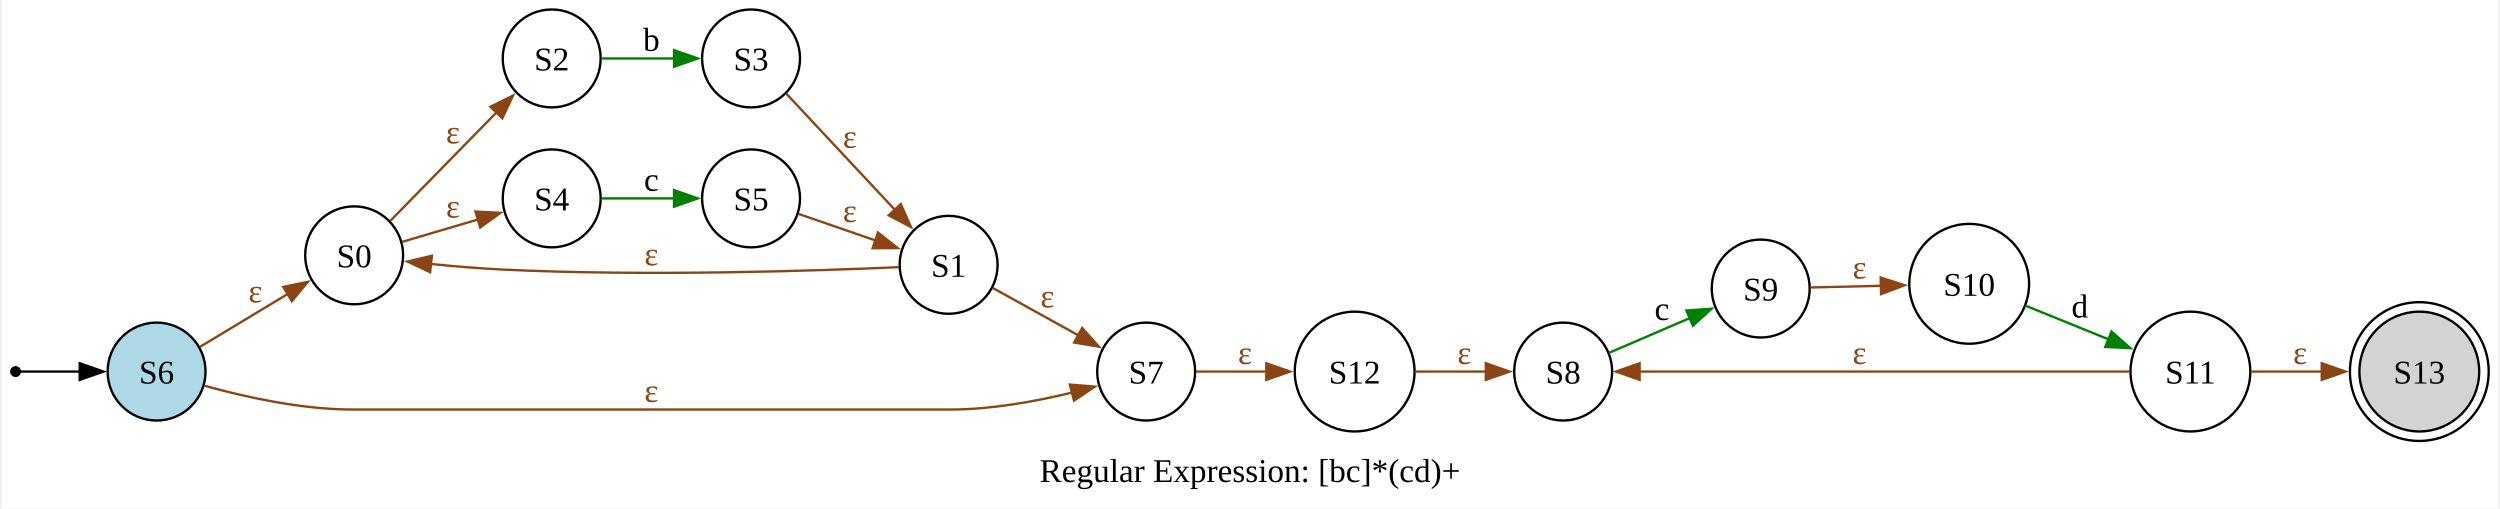
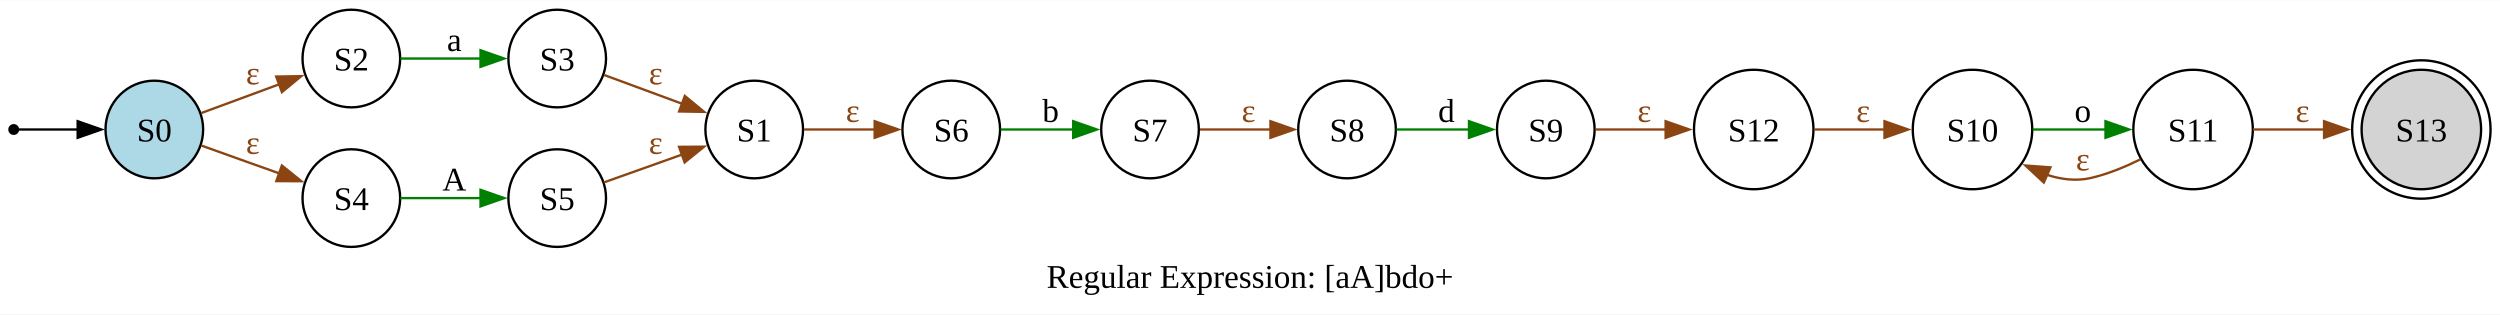
- <svg xmlns="http://www.w3.org/2000/svg" width="1052pt" height="214pt" viewBox="0.00 0.00 1052.38 214.39">
-   <g id="graph0" class="graph" transform="scale(1 1) rotate(0) translate(4 210.39)">
-     <polygon fill="white" stroke="none" points="-4,4 -4,-210.39 1048.38,-210.39 1048.38,4 -4,4" />
-     <text text-anchor="middle" x="522.19" y="-7.2" font-family="Times New Roman,serif" font-size="14.00">Regular Expression: [bc]*(cd)+</text>
+ <svg xmlns="http://www.w3.org/2000/svg" width="1057pt" height="133pt" viewBox="0.00 0.00 1056.88 132.79">
+   <g id="graph0" class="graph" transform="scale(1 1) rotate(0) translate(4 128.79)">
+     <polygon fill="white" stroke="none" points="-4,4 -4,-128.79 1052.88,-128.79 1052.88,4 -4,4" />
+     <text text-anchor="middle" x="524.44" y="-7.2" font-family="Times New Roman,serif" font-size="14.00">Regular Expression: [aA]bdo+</text>
    <g id="node1" class="node">
-       <ellipse fill="none" stroke="black" cx="144.53" cy="-102.75" rx="20.64" ry="20.64" />
-       <text text-anchor="middle" x="144.53" y="-97.7" font-family="Times New Roman,serif" font-size="14.00">S0</text>
+       <ellipse fill="black" stroke="black" cx="1.8" cy="-74.14" rx="1.8" ry="1.8" />
+     </g>
+     <g id="node2" class="node">
+       <ellipse fill="lightblue" stroke="black" cx="61.24" cy="-74.14" rx="20.64" ry="20.64" />
+       <text text-anchor="middle" x="61.24" y="-69.09" font-family="Times New Roman,serif" font-size="14.00">S0</text>
+     </g>
+     <g id="edge1" class="edge">
+       <path fill="none" stroke="black" d="M3.8,-74.14C7.06,-74.14 17.86,-74.14 29.15,-74.14" />
+       <polygon fill="black" stroke="black" points="28.83,-77.64 38.83,-74.14 28.83,-70.64 28.83,-77.64" />
+     </g>
+     <g id="node4" class="node">
+       <ellipse fill="none" stroke="black" cx="144.53" cy="-104.14" rx="20.64" ry="20.64" />
+       <text text-anchor="middle" x="144.53" y="-99.09" font-family="Times New Roman,serif" font-size="14.00">S2</text>
+     </g>
+     <g id="edge3" class="edge">
+       <path fill="none" stroke="saddlebrown" d="M81.1,-81.1C90.94,-84.74 103.22,-89.27 114.27,-93.34" />
+       <polygon fill="saddlebrown" stroke="saddlebrown" points="112.76,-96.52 123.36,-96.7 115.19,-89.95 112.76,-96.52" />
+       <text text-anchor="middle" x="102.89" y="-93.24" font-family="Times New Roman,serif" font-size="14.00" fill="saddlebrown">ε</text>
+     </g>
+     <g id="node6" class="node">
+       <ellipse fill="none" stroke="black" cx="144.53" cy="-45.14" rx="20.64" ry="20.64" />
+       <text text-anchor="middle" x="144.53" y="-40.09" font-family="Times New Roman,serif" font-size="14.00">S4</text>
+     </g>
+     <g id="edge2" class="edge">
+       <path fill="none" stroke="saddlebrown" d="M81,-67.4C87.03,-65.24 93.74,-62.84 99.89,-60.64 104.49,-59 109.36,-57.27 114.12,-55.57" />
+       <polygon fill="saddlebrown" stroke="saddlebrown" points="115.16,-58.92 123.41,-52.27 112.81,-52.32 115.16,-58.92" />
+       <text text-anchor="middle" x="102.89" y="-63.84" font-family="Times New Roman,serif" font-size="14.00" fill="saddlebrown">ε</text>
    </g>
    <g id="node3" class="node">
-       <ellipse fill="none" stroke="black" cx="227.81" cy="-185.75" rx="20.64" ry="20.64" />
-       <text text-anchor="middle" x="227.81" y="-180.7" font-family="Times New Roman,serif" font-size="14.00">S2</text>
+       <ellipse fill="none" stroke="black" cx="314.85" cy="-74.14" rx="20.64" ry="20.64" />
+       <text text-anchor="middle" x="314.85" y="-69.09" font-family="Times New Roman,serif" font-size="14.00">S1</text>
    </g>
-     <g id="edge3" class="edge">
-       <path fill="none" stroke="saddlebrown" d="M159.69,-117.21C172.08,-129.86 190.3,-148.47 204.63,-163.1" />
-       <polygon fill="saddlebrown" stroke="saddlebrown" points="201.99,-165.4 211.49,-170.1 206.99,-160.5 201.99,-165.4" />
-       <text text-anchor="middle" x="186.17" y="-149.94" font-family="Times New Roman,serif" font-size="14.00" fill="saddlebrown">ε</text>
+     <g id="node8" class="node">
+       <ellipse fill="none" stroke="black" cx="398.14" cy="-74.14" rx="20.64" ry="20.64" />
+       <text text-anchor="middle" x="398.14" y="-69.09" font-family="Times New Roman,serif" font-size="14.00">S6</text>
+     </g>
+     <g id="edge4" class="edge">
+       <path fill="none" stroke="saddlebrown" d="M335.94,-74.14C345,-74.14 355.9,-74.14 365.98,-74.14" />
+       <polygon fill="saddlebrown" stroke="saddlebrown" points="365.76,-77.64 375.76,-74.14 365.76,-70.64 365.76,-77.64" />
+       <text text-anchor="middle" x="356.49" y="-77.34" font-family="Times New Roman,serif" font-size="14.00" fill="saddlebrown">ε</text>
    </g>
    <g id="node5" class="node">
-       <ellipse fill="none" stroke="black" cx="227.81" cy="-126.75" rx="20.64" ry="20.64" />
-       <text text-anchor="middle" x="227.81" y="-121.7" font-family="Times New Roman,serif" font-size="14.00">S4</text>
-     </g>
-     <g id="edge2" class="edge">
-       <path fill="none" stroke="saddlebrown" d="M164.79,-108.44C174.31,-111.25 186.01,-114.7 196.68,-117.85" />
-       <polygon fill="saddlebrown" stroke="saddlebrown" points="195.66,-121.2 206.24,-120.67 197.64,-114.49 195.66,-121.2" />
-       <text text-anchor="middle" x="186.17" y="-118.67" font-family="Times New Roman,serif" font-size="14.00" fill="saddlebrown">ε</text>
-     </g>
-     <g id="node2" class="node">
-       <ellipse fill="none" stroke="black" cx="395.14" cy="-98.75" rx="20.64" ry="20.64" />
-       <text text-anchor="middle" x="395.14" y="-93.7" font-family="Times New Roman,serif" font-size="14.00">S1</text>
-     </g>
-     <g id="edge4" class="edge">
-       <path fill="none" stroke="saddlebrown" d="M374.2,-97.76C340,-96.24 267.96,-93.8 207.17,-96.75 197.25,-97.23 186.45,-98.15 176.71,-99.12" />
-       <polygon fill="saddlebrown" stroke="saddlebrown" points="176.56,-95.62 166.99,-100.15 177.3,-102.58 176.56,-95.62" />
-       <text text-anchor="middle" x="269.83" y="-98.56" font-family="Times New Roman,serif" font-size="14.00" fill="saddlebrown">ε</text>
-     </g>
-     <g id="node8" class="node">
-       <ellipse fill="none" stroke="black" cx="478.42" cy="-53.75" rx="20.64" ry="20.64" />
-       <text text-anchor="middle" x="478.42" y="-48.7" font-family="Times New Roman,serif" font-size="14.00">S7</text>
+       <ellipse fill="none" stroke="black" cx="231.56" cy="-104.14" rx="20.64" ry="20.64" />
+       <text text-anchor="middle" x="231.56" y="-99.09" font-family="Times New Roman,serif" font-size="14.00">S3</text>
    </g>
    <g id="edge5" class="edge">
-       <path fill="none" stroke="saddlebrown" d="M413.77,-88.98C424.32,-83.15 437.95,-75.6 449.88,-68.99" />
-       <polygon fill="saddlebrown" stroke="saddlebrown" points="451.44,-72.13 458.49,-64.23 448.05,-66.01 451.44,-72.13" />
-       <text text-anchor="middle" x="436.78" y="-80.8" font-family="Times New Roman,serif" font-size="14.00" fill="saddlebrown">ε</text>
-     </g>
-     <g id="node4" class="node">
-       <ellipse fill="none" stroke="black" cx="311.85" cy="-185.75" rx="20.64" ry="20.64" />
-       <text text-anchor="middle" x="311.85" y="-180.7" font-family="Times New Roman,serif" font-size="14.00">S3</text>
+       <path fill="none" stroke="green" d="M165.25,-104.14C175.37,-104.14 187.95,-104.14 199.35,-104.14" />
+       <polygon fill="green" stroke="green" points="199.14,-107.64 209.14,-104.14 199.14,-100.64 199.14,-107.64" />
+       <text text-anchor="middle" x="188.05" y="-107.34" font-family="Times New Roman,serif" font-size="14.00">a</text>
    </g>
    <g id="edge6" class="edge">
-       <path fill="none" stroke="green" d="M248.67,-185.75C257.98,-185.75 269.28,-185.75 279.68,-185.75" />
-       <polygon fill="green" stroke="green" points="279.38,-189.25 289.38,-185.75 279.38,-182.25 279.38,-189.25" />
-       <text text-anchor="middle" x="269.83" y="-188.95" font-family="Times New Roman,serif" font-size="14.00">b</text>
+       <path fill="none" stroke="saddlebrown" d="M251.42,-97.18C261.27,-93.55 273.54,-89.02 284.59,-84.94" />
+       <polygon fill="saddlebrown" stroke="saddlebrown" points="285.51,-88.33 293.68,-81.59 283.09,-81.77 285.51,-88.33" />
+       <text text-anchor="middle" x="273.21" y="-93.24" font-family="Times New Roman,serif" font-size="14.00" fill="saddlebrown">ε</text>
+     </g>
+     <g id="node7" class="node">
+       <ellipse fill="none" stroke="black" cx="231.56" cy="-45.14" rx="20.64" ry="20.64" />
+       <text text-anchor="middle" x="231.56" y="-40.09" font-family="Times New Roman,serif" font-size="14.00">S5</text>
    </g>
    <g id="edge7" class="edge">
-       <path fill="none" stroke="saddlebrown" d="M326.64,-170.99C339.25,-157.49 358.11,-137.31 372.69,-121.71" />
-       <polygon fill="saddlebrown" stroke="saddlebrown" points="374.98,-124.38 379.25,-114.69 369.86,-119.6 374.98,-124.38" />
-       <text text-anchor="middle" x="353.49" y="-148.06" font-family="Times New Roman,serif" font-size="14.00" fill="saddlebrown">ε</text>
-     </g>
-     <g id="node6" class="node">
-       <ellipse fill="none" stroke="black" cx="311.85" cy="-126.75" rx="20.64" ry="20.64" />
-       <text text-anchor="middle" x="311.85" y="-121.7" font-family="Times New Roman,serif" font-size="14.00">S5</text>
+       <path fill="none" stroke="green" d="M165.25,-45.14C175.37,-45.14 187.95,-45.14 199.35,-45.14" />
+       <polygon fill="green" stroke="green" points="199.14,-48.64 209.14,-45.14 199.14,-41.64 199.14,-48.64" />
+       <text text-anchor="middle" x="188.05" y="-48.34" font-family="Times New Roman,serif" font-size="14.00">A</text>
    </g>
    <g id="edge8" class="edge">
-       <path fill="none" stroke="green" d="M248.67,-126.75C257.98,-126.75 269.28,-126.75 279.68,-126.75" />
-       <polygon fill="green" stroke="green" points="279.38,-130.25 289.38,-126.75 279.38,-123.25 279.38,-130.25" />
-       <text text-anchor="middle" x="269.83" y="-129.95" font-family="Times New Roman,serif" font-size="14.00">c</text>
+       <path fill="none" stroke="saddlebrown" d="M251.26,-51.77C258.98,-54.51 268.03,-57.72 276.21,-60.64 278.9,-61.6 281.69,-62.6 284.49,-63.6" />
+       <polygon fill="saddlebrown" stroke="saddlebrown" points="283.07,-66.81 293.67,-66.89 285.43,-60.22 283.07,-66.81" />
+       <text text-anchor="middle" x="273.21" y="-63.84" font-family="Times New Roman,serif" font-size="14.00" fill="saddlebrown">ε</text>
+     </g>
+     <g id="node9" class="node">
+       <ellipse fill="none" stroke="black" cx="482.17" cy="-74.14" rx="20.64" ry="20.64" />
+       <text text-anchor="middle" x="482.17" y="-69.09" font-family="Times New Roman,serif" font-size="14.00">S7</text>
    </g>
    <g id="edge9" class="edge">
-       <path fill="none" stroke="saddlebrown" d="M331.7,-120.26C341.38,-116.92 353.4,-112.78 364.3,-109.03" />
-       <polygon fill="saddlebrown" stroke="saddlebrown" points="365.36,-112.36 373.67,-105.8 363.08,-105.75 365.36,-112.36" />
-       <text text-anchor="middle" x="353.49" y="-116.79" font-family="Times New Roman,serif" font-size="14.00" fill="saddlebrown">ε</text>
+       <path fill="none" stroke="green" d="M418.99,-74.14C428.3,-74.14 439.6,-74.14 450,-74.14" />
+       <polygon fill="green" stroke="green" points="449.7,-77.64 459.7,-74.14 449.7,-70.64 449.7,-77.64" />
+       <text text-anchor="middle" x="440.15" y="-77.34" font-family="Times New Roman,serif" font-size="14.00">b</text>
    </g>
-     <g id="node7" class="node">
-       <ellipse fill="lightblue" stroke="black" cx="61.24" cy="-53.75" rx="20.64" ry="20.64" />
-       <text text-anchor="middle" x="61.24" y="-48.7" font-family="Times New Roman,serif" font-size="14.00">S6</text>
+     <g id="node10" class="node">
+       <ellipse fill="none" stroke="black" cx="565.46" cy="-74.14" rx="20.64" ry="20.64" />
+       <text text-anchor="middle" x="565.46" y="-69.09" font-family="Times New Roman,serif" font-size="14.00">S8</text>
    </g>
    <g id="edge10" class="edge">
-       <path fill="none" stroke="saddlebrown" d="M79.48,-64.14C90.26,-70.64 104.37,-79.14 116.6,-86.51" />
-       <polygon fill="saddlebrown" stroke="saddlebrown" points="114.65,-89.43 125.02,-91.59 118.26,-83.43 114.65,-89.43" />
-       <text text-anchor="middle" x="102.89" y="-82.92" font-family="Times New Roman,serif" font-size="14.00" fill="saddlebrown">ε</text>
+       <path fill="none" stroke="saddlebrown" d="M503.27,-74.14C512.32,-74.14 523.22,-74.14 533.3,-74.14" />
+       <polygon fill="saddlebrown" stroke="saddlebrown" points="533.08,-77.64 543.08,-74.14 533.08,-70.64 533.08,-77.64" />
+       <text text-anchor="middle" x="523.82" y="-77.34" font-family="Times New Roman,serif" font-size="14.00" fill="saddlebrown">ε</text>
+     </g>
+     <g id="node11" class="node">
+       <ellipse fill="none" stroke="black" cx="649.49" cy="-74.14" rx="20.64" ry="20.64" />
+       <text text-anchor="middle" x="649.49" y="-69.09" font-family="Times New Roman,serif" font-size="14.00">S9</text>
    </g>
    <g id="edge11" class="edge">
-       <path fill="none" stroke="saddlebrown" d="M81.41,-47.79C97.76,-43.24 121.95,-37.75 143.53,-37.75 143.53,-37.75 143.53,-37.75 396.14,-37.75 413.33,-37.75 432.19,-41.24 447.41,-44.96" />
-       <polygon fill="saddlebrown" stroke="saddlebrown" points="446.23,-48.27 456.79,-47.41 448,-41.49 446.23,-48.27" />
-       <text text-anchor="middle" x="269.83" y="-40.95" font-family="Times New Roman,serif" font-size="14.00" fill="saddlebrown">ε</text>
+       <path fill="none" stroke="green" d="M586.32,-74.14C595.62,-74.14 606.92,-74.14 617.32,-74.14" />
+       <polygon fill="green" stroke="green" points="617.02,-77.64 627.02,-74.14 617.02,-70.64 617.02,-77.64" />
+       <text text-anchor="middle" x="607.48" y="-77.34" font-family="Times New Roman,serif" font-size="14.00">d</text>
+     </g>
+     <g id="node14" class="node">
+       <ellipse fill="none" stroke="black" cx="737.39" cy="-74.14" rx="25.25" ry="25.25" />
+       <text text-anchor="middle" x="737.39" y="-69.09" font-family="Times New Roman,serif" font-size="14.00">S12</text>
+     </g>
+     <g id="edge12" class="edge">
+       <path fill="none" stroke="saddlebrown" d="M670.42,-74.14C679.34,-74.14 690.16,-74.14 700.43,-74.14" />
+       <polygon fill="saddlebrown" stroke="saddlebrown" points="700.14,-77.64 710.14,-74.14 700.14,-70.64 700.14,-77.64" />
+       <text text-anchor="middle" x="691.14" y="-77.34" font-family="Times New Roman,serif" font-size="14.00" fill="saddlebrown">ε</text>
+     </g>
+     <g id="node12" class="node">
+       <ellipse fill="none" stroke="black" cx="829.88" cy="-74.14" rx="25.25" ry="25.25" />
+       <text text-anchor="middle" x="829.88" y="-69.09" font-family="Times New Roman,serif" font-size="14.00">S10</text>
    </g>
    <g id="node13" class="node">
-       <ellipse fill="none" stroke="black" cx="566.31" cy="-53.75" rx="25.25" ry="25.25" />
-       <text text-anchor="middle" x="566.31" y="-48.7" font-family="Times New Roman,serif" font-size="14.00">S12</text>
-     </g>
-     <g id="edge12" class="edge">
-       <path fill="none" stroke="saddlebrown" d="M499.34,-53.75C508.27,-53.75 519.09,-53.75 529.36,-53.75" />
-       <polygon fill="saddlebrown" stroke="saddlebrown" points="529.07,-57.25 539.07,-53.75 529.07,-50.25 529.07,-57.25" />
-       <text text-anchor="middle" x="520.07" y="-56.95" font-family="Times New Roman,serif" font-size="14.00" fill="saddlebrown">ε</text>
-     </g>
-     <g id="node9" class="node">
-       <ellipse fill="none" stroke="black" cx="654.21" cy="-53.75" rx="20.64" ry="20.64" />
-       <text text-anchor="middle" x="654.21" y="-48.7" font-family="Times New Roman,serif" font-size="14.00">S8</text>
-     </g>
-     <g id="node10" class="node">
-       <ellipse fill="none" stroke="black" cx="737.49" cy="-88.75" rx="20.64" ry="20.64" />
-       <text text-anchor="middle" x="737.49" y="-83.7" font-family="Times New Roman,serif" font-size="14.00">S9</text>
+       <ellipse fill="none" stroke="black" cx="923.13" cy="-74.14" rx="25.25" ry="25.25" />
+       <text text-anchor="middle" x="923.13" y="-69.09" font-family="Times New Roman,serif" font-size="14.00">S11</text>
    </g>
    <g id="edge13" class="edge">
-       <path fill="none" stroke="green" d="M673.65,-61.69C683.73,-66.03 696.44,-71.5 707.79,-76.39" />
-       <polygon fill="green" stroke="green" points="706.16,-79.5 716.73,-80.24 708.93,-73.07 706.16,-79.5" />
-       <text text-anchor="middle" x="695.85" y="-75.5" font-family="Times New Roman,serif" font-size="14.00">c</text>
-     </g>
-     <g id="node11" class="node">
-       <ellipse fill="none" stroke="black" cx="825.38" cy="-90.75" rx="25.25" ry="25.25" />
-       <text text-anchor="middle" x="825.38" y="-85.7" font-family="Times New Roman,serif" font-size="14.00">S10</text>
+       <path fill="none" stroke="green" d="M855.34,-74.14C864.85,-74.14 875.94,-74.14 886.32,-74.14" />
+       <polygon fill="green" stroke="green" points="886.1,-77.64 896.1,-74.14 886.1,-70.64 886.1,-77.64" />
+       <text text-anchor="middle" x="876.51" y="-77.34" font-family="Times New Roman,serif" font-size="14.00">o</text>
    </g>
    <g id="edge14" class="edge">
-       <path fill="none" stroke="saddlebrown" d="M758.41,-89.21C767.34,-89.42 778.16,-89.67 788.43,-89.91" />
-       <polygon fill="saddlebrown" stroke="saddlebrown" points="788.06,-93.4 798.14,-90.14 788.23,-86.41 788.06,-93.4" />
-       <text text-anchor="middle" x="779.14" y="-92.95" font-family="Times New Roman,serif" font-size="14.00" fill="saddlebrown">ε</text>
+       <path fill="none" stroke="saddlebrown" d="M900.9,-61.54C894.38,-58.31 887.03,-55.29 879.88,-53.64 873.71,-52.22 867.31,-53.04 861.26,-55.01" />
+       <polygon fill="saddlebrown" stroke="saddlebrown" points="860.03,-51.72 852.26,-58.92 862.83,-58.14 860.03,-51.72" />
+       <text text-anchor="middle" x="876.51" y="-56.84" font-family="Times New Roman,serif" font-size="14.00" fill="saddlebrown">ε</text>
    </g>
-     <g id="node12" class="node">
-       <ellipse fill="none" stroke="black" cx="918.63" cy="-53.75" rx="25.25" ry="25.25" />
-       <text text-anchor="middle" x="918.63" y="-48.7" font-family="Times New Roman,serif" font-size="14.00">S11</text>
+     <g id="node15" class="node">
+       <ellipse fill="lightgray" stroke="black" cx="1019.63" cy="-74.14" rx="25.25" ry="25.25" />
+       <ellipse fill="none" stroke="black" cx="1019.63" cy="-74.14" rx="29.25" ry="29.25" />
+       <text text-anchor="middle" x="1019.63" y="-69.09" font-family="Times New Roman,serif" font-size="14.00">S13</text>
    </g>
    <g id="edge15" class="edge">
-       <path fill="none" stroke="green" d="M848.94,-81.6C859.61,-77.28 872.56,-72.03 884.33,-67.25" />
-       <polygon fill="green" stroke="green" points="885.35,-70.62 893.3,-63.62 882.72,-64.13 885.35,-70.62" />
-       <text text-anchor="middle" x="872.01" y="-76.56" font-family="Times New Roman,serif" font-size="14.00">d</text>
+       <path fill="none" stroke="saddlebrown" d="M948.47,-74.14C957.69,-74.14 968.44,-74.14 978.72,-74.14" />
+       <polygon fill="saddlebrown" stroke="saddlebrown" points="978.5,-77.64 988.5,-74.14 978.5,-70.64 978.5,-77.64" />
+       <text text-anchor="middle" x="969.38" y="-77.34" font-family="Times New Roman,serif" font-size="14.00" fill="saddlebrown">ε</text>
    </g>
    <g id="edge16" class="edge">
-       <path fill="none" stroke="saddlebrown" d="M893.17,-53.75C845.24,-53.75 739.03,-53.75 686.24,-53.75" />
-       <polygon fill="saddlebrown" stroke="saddlebrown" points="686.44,-50.25 676.44,-53.75 686.44,-57.25 686.44,-50.25" />
-       <text text-anchor="middle" x="779.14" y="-56.95" font-family="Times New Roman,serif" font-size="14.00" fill="saddlebrown">ε</text>
-     </g>
-     <g id="node14" class="node">
-       <ellipse fill="lightgray" stroke="black" cx="1015.13" cy="-53.75" rx="25.25" ry="25.25" />
-       <ellipse fill="none" stroke="black" cx="1015.13" cy="-53.75" rx="29.25" ry="29.25" />
-       <text text-anchor="middle" x="1015.13" y="-48.7" font-family="Times New Roman,serif" font-size="14.00">S13</text>
-     </g>
-     <g id="edge17" class="edge">
-       <path fill="none" stroke="saddlebrown" d="M943.97,-53.75C953.19,-53.75 963.94,-53.75 974.22,-53.75" />
-       <polygon fill="saddlebrown" stroke="saddlebrown" points="974,-57.25 984,-53.75 974,-50.25 974,-57.25" />
-       <text text-anchor="middle" x="964.88" y="-56.95" font-family="Times New Roman,serif" font-size="14.00" fill="saddlebrown">ε</text>
-     </g>
-     <g id="edge18" class="edge">
-       <path fill="none" stroke="saddlebrown" d="M591.7,-53.75C601.01,-53.75 611.76,-53.75 621.64,-53.75" />
-       <polygon fill="saddlebrown" stroke="saddlebrown" points="621.6,-57.25 631.6,-53.75 621.6,-50.25 621.6,-57.25" />
-       <text text-anchor="middle" x="612.56" y="-56.95" font-family="Times New Roman,serif" font-size="14.00" fill="saddlebrown">ε</text>
-     </g>
-     <g id="node15" class="node">
-       <ellipse fill="black" stroke="black" cx="1.8" cy="-53.75" rx="1.8" ry="1.8" />
-     </g>
-     <g id="edge1" class="edge">
-       <path fill="none" stroke="black" d="M3.8,-53.75C7.06,-53.75 17.86,-53.75 29.15,-53.75" />
-       <polygon fill="black" stroke="black" points="28.83,-57.25 38.83,-53.75 28.83,-50.25 28.83,-57.25" />
+       <path fill="none" stroke="saddlebrown" d="M763.12,-74.14C772.29,-74.14 782.9,-74.14 792.88,-74.14" />
+       <polygon fill="saddlebrown" stroke="saddlebrown" points="792.67,-77.64 802.67,-74.14 792.67,-70.64 792.67,-77.64" />
+       <text text-anchor="middle" x="783.64" y="-77.34" font-family="Times New Roman,serif" font-size="14.00" fill="saddlebrown">ε</text>
    </g>
  </g>
</svg>
